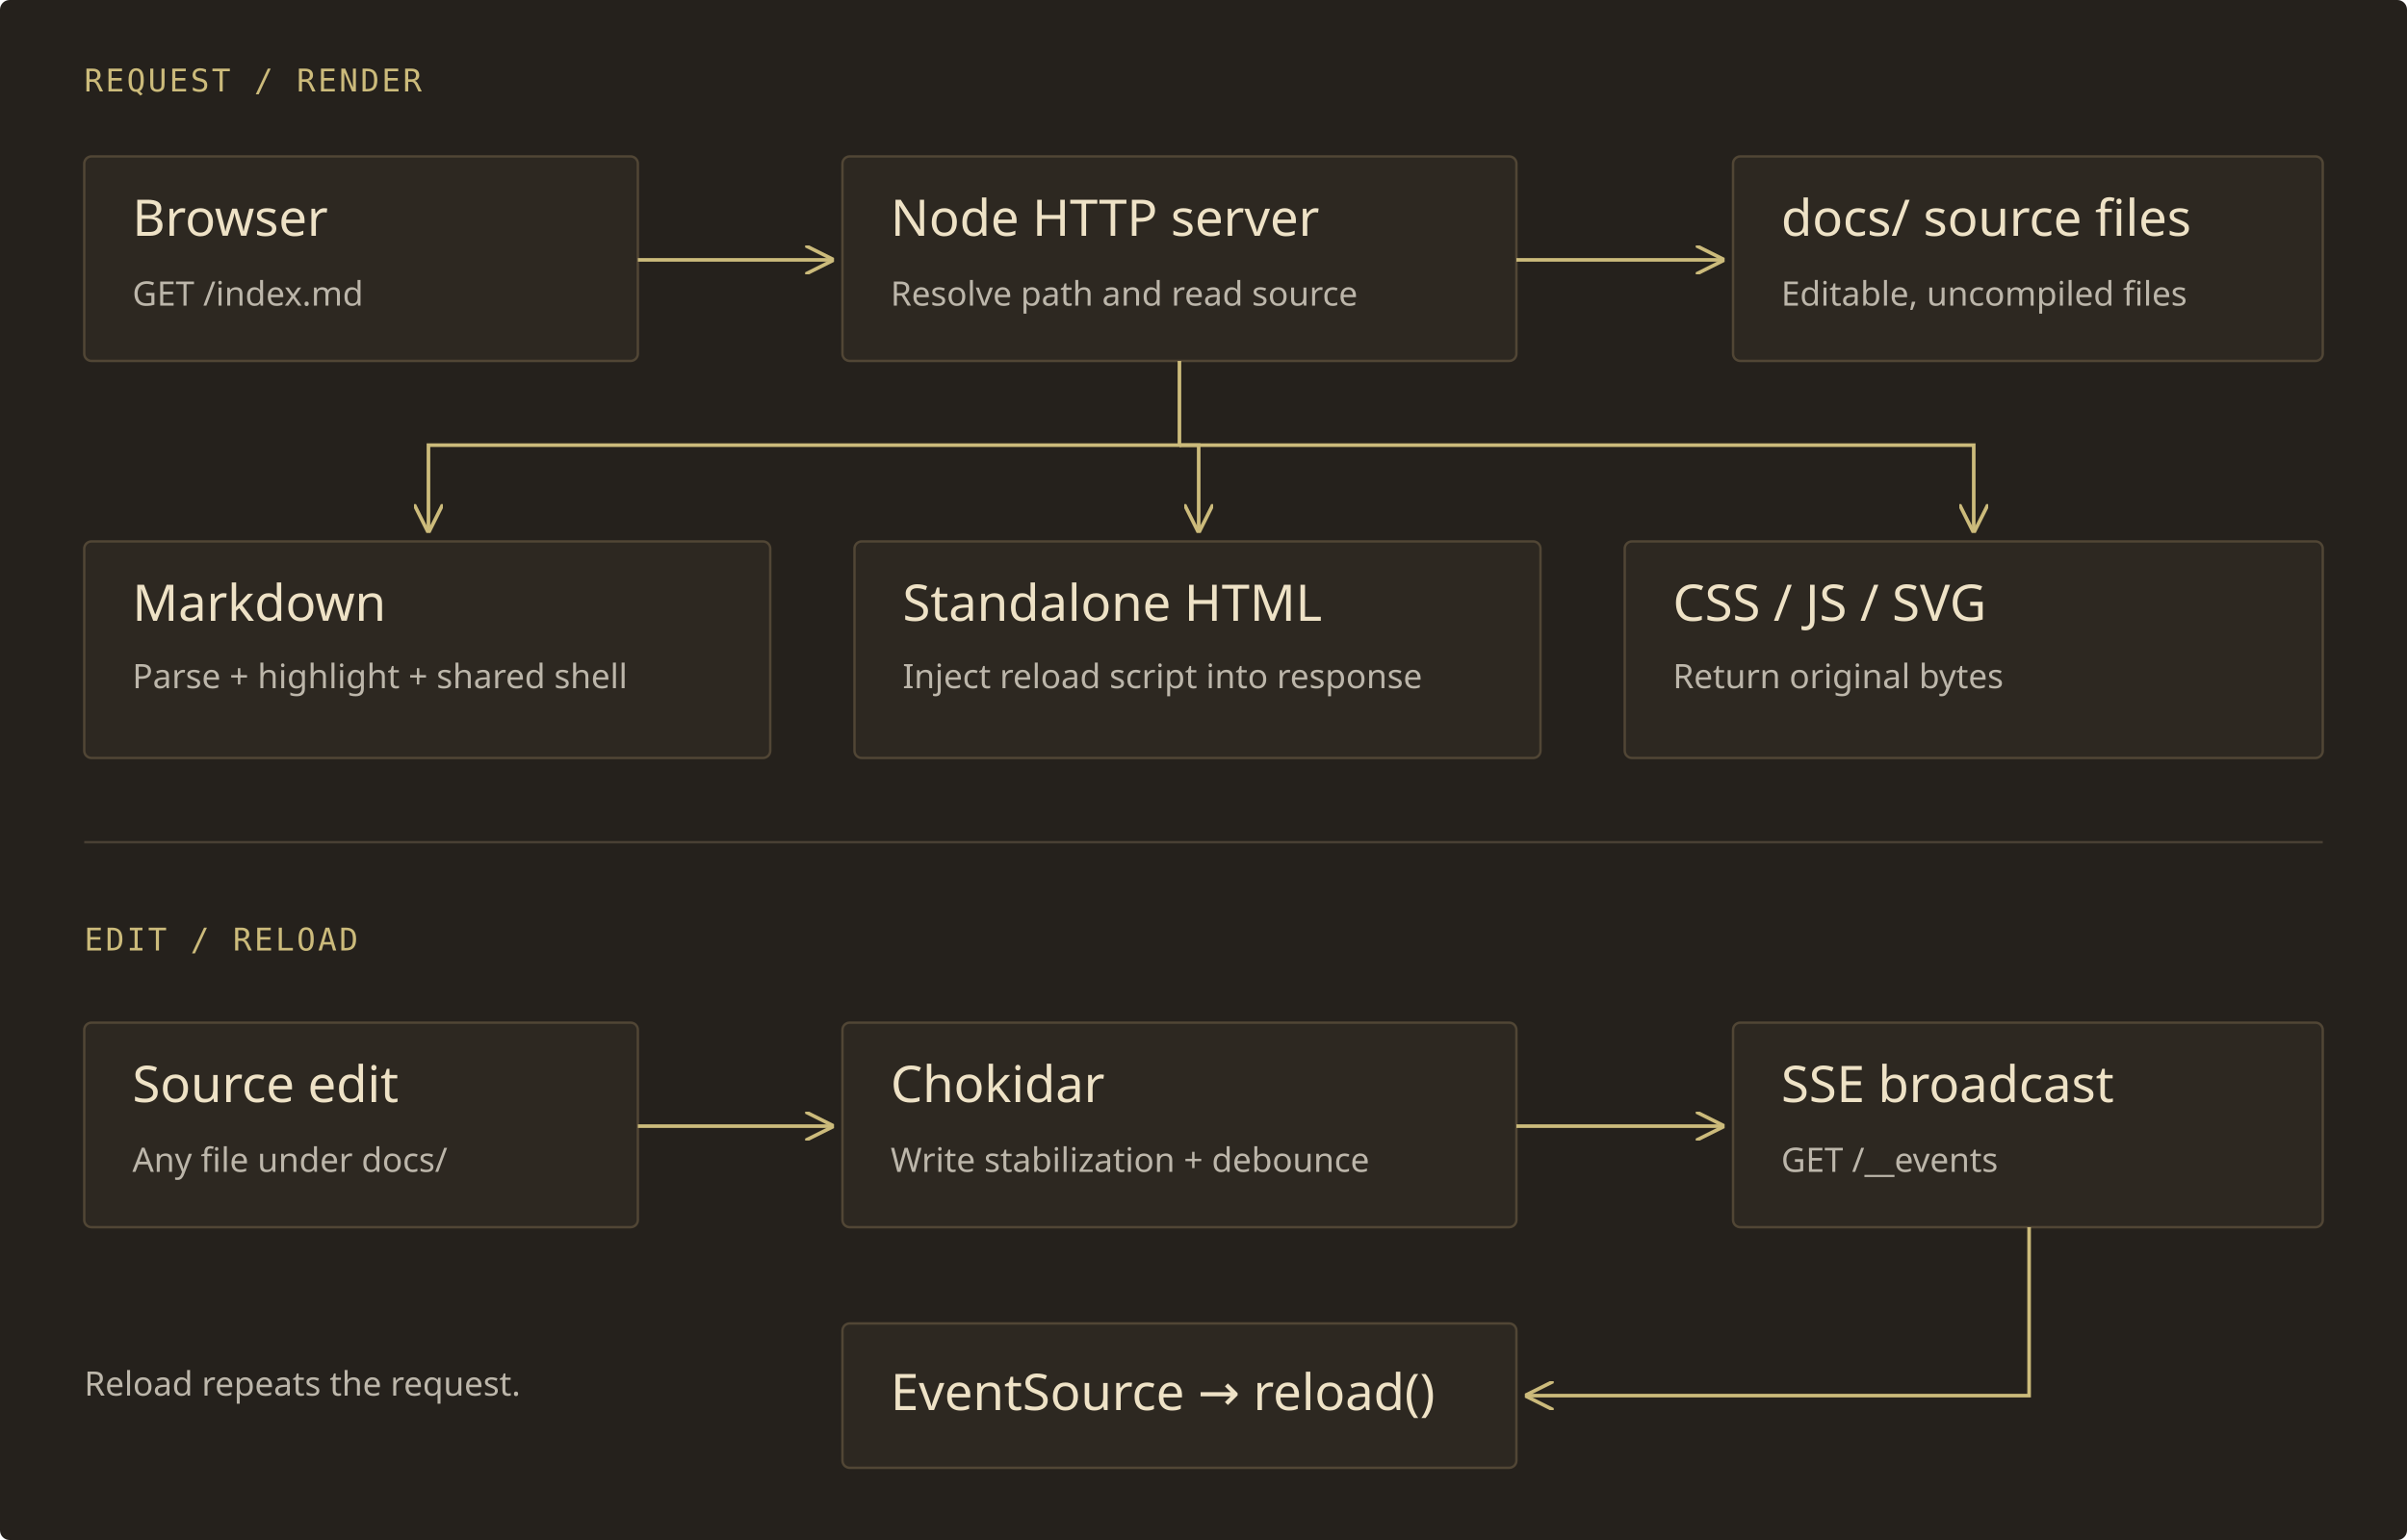
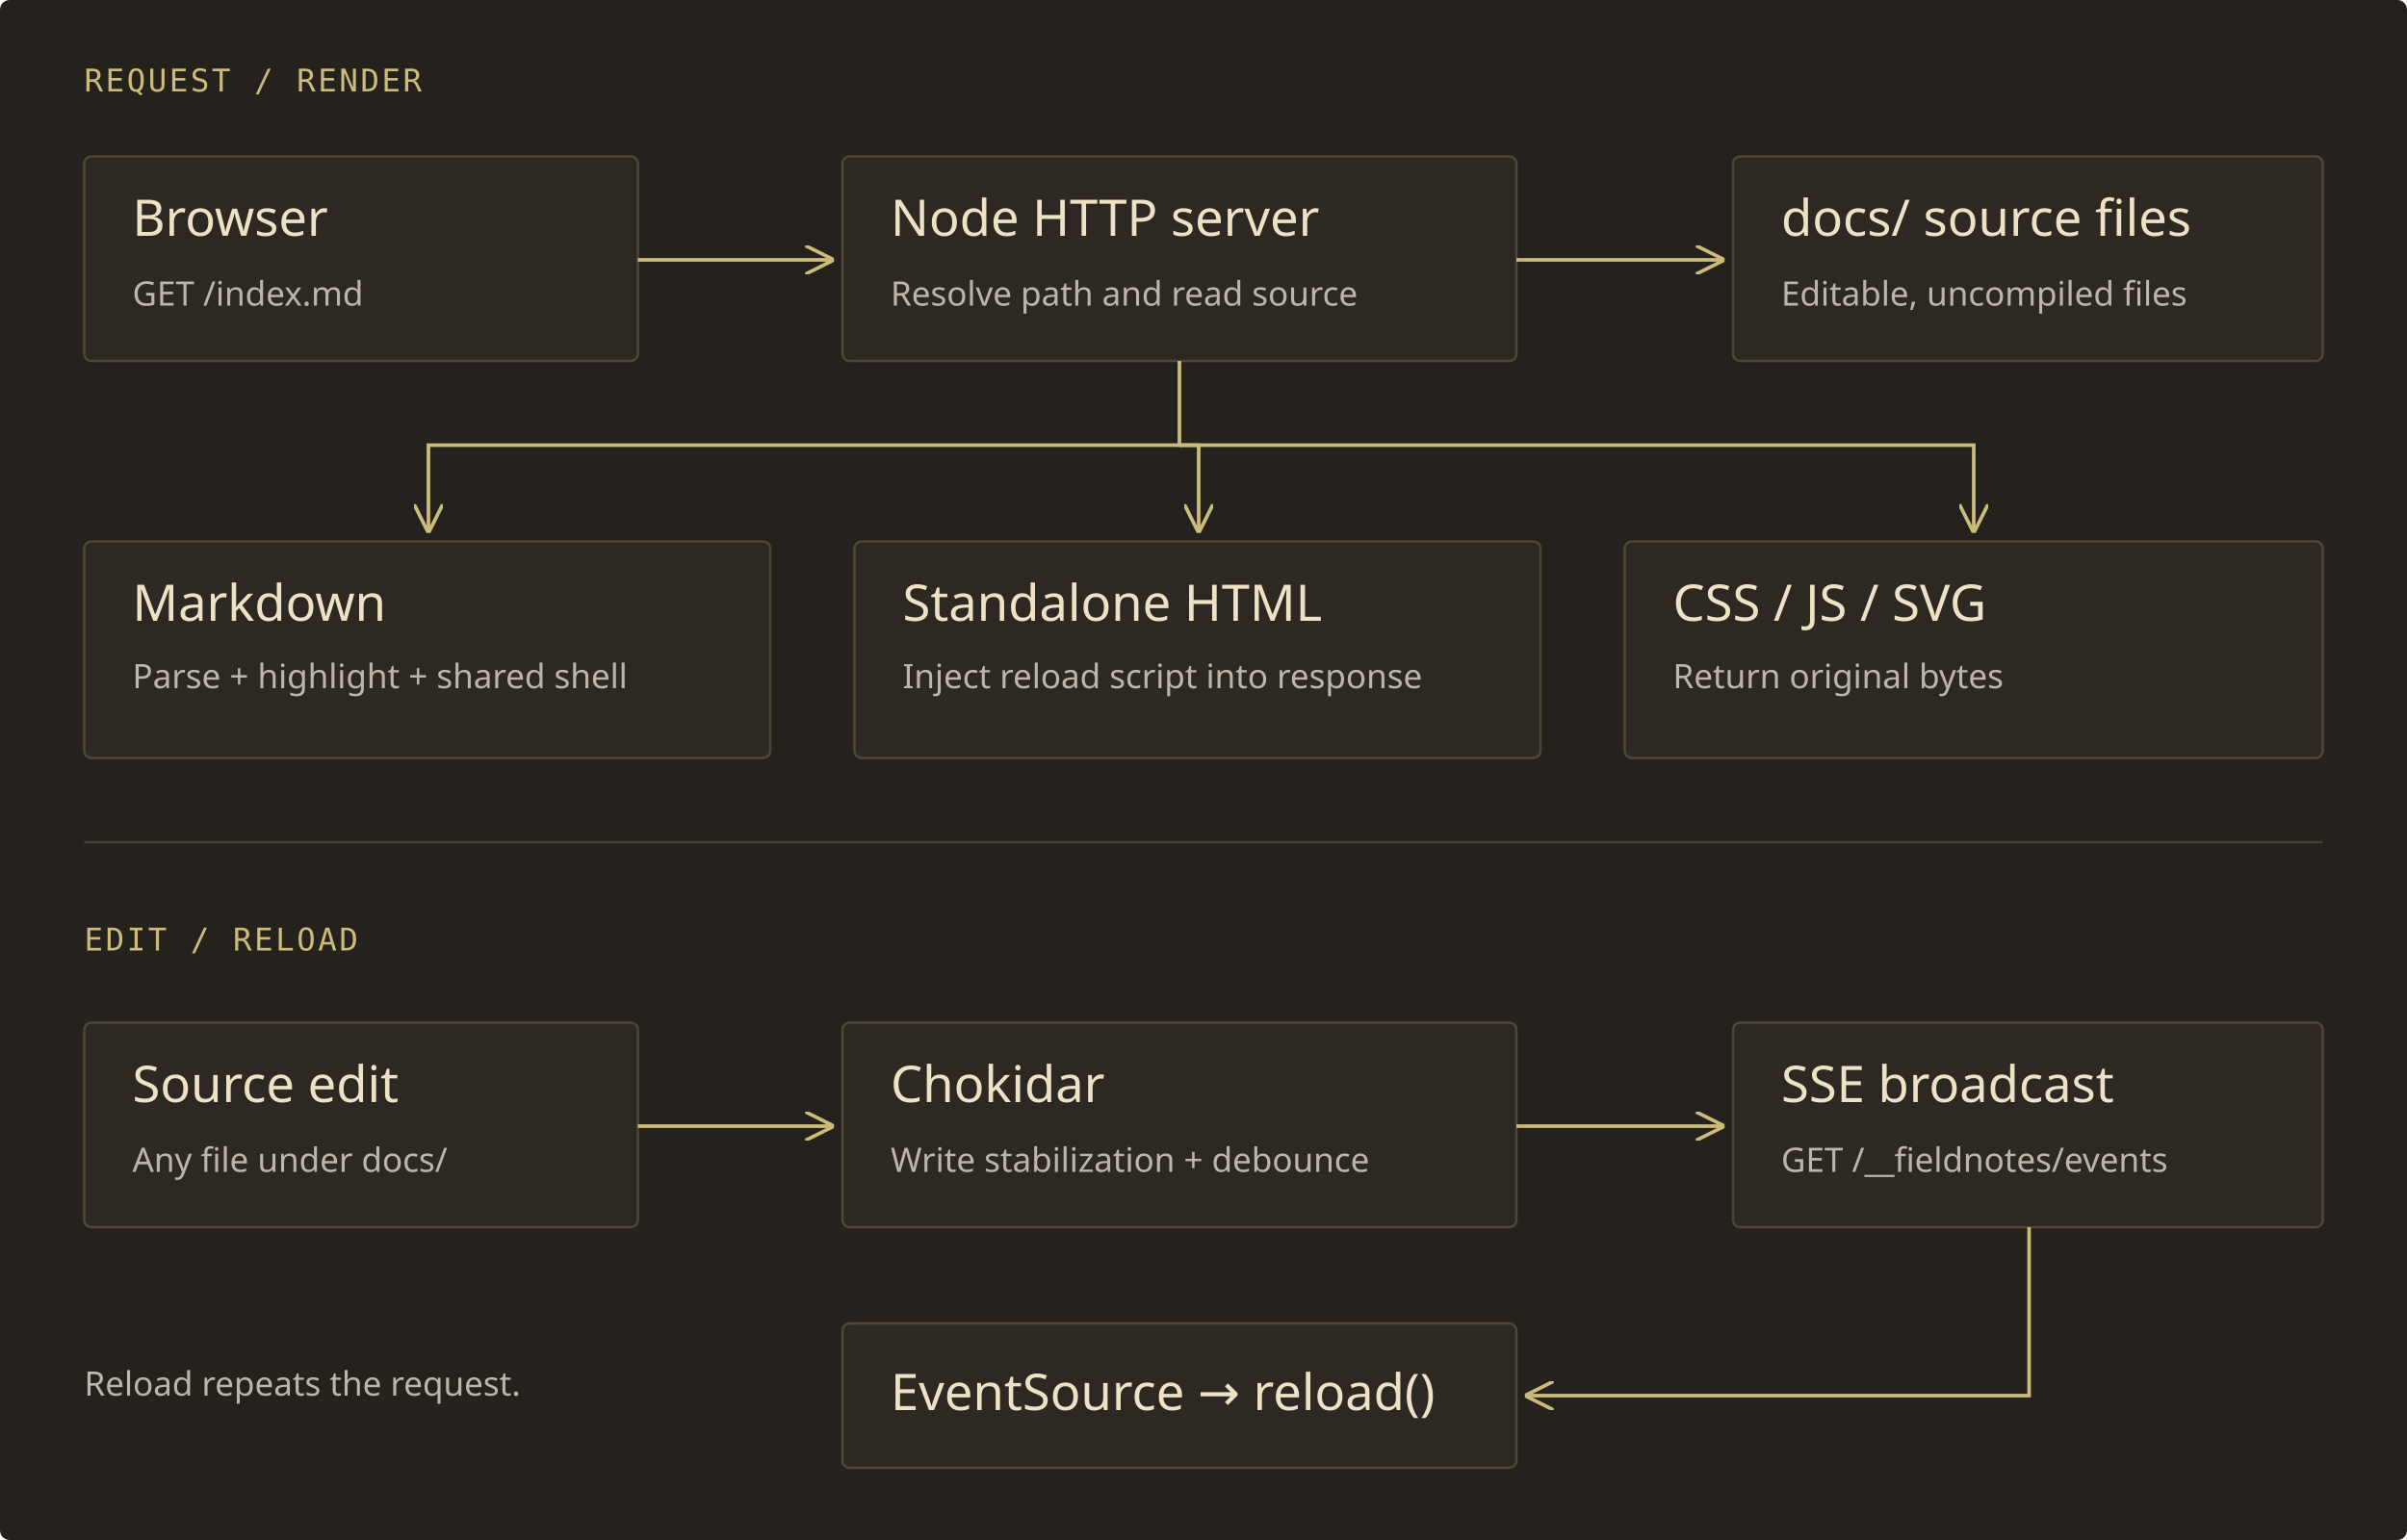
<svg xmlns="http://www.w3.org/2000/svg" width="1000" height="640" viewBox="0 0 1000 640" role="img" aria-labelledby="title desc">
  <defs>
    <marker id="arrow" markerWidth="8" markerHeight="8" refX="7" refY="4" orient="auto">
      <path d="M0 0 8 4 0 8" fill="none" stroke="#ccbb7b" />
    </marker>
  </defs>
  <rect width="1000" height="640" rx="4" fill="#25211c" />
  <g font-family="monospace" font-size="13" fill="#ccbb7b" letter-spacing="1">
    <text x="35" y="38">REQUEST / RENDER</text>
    <text x="35" y="395">EDIT / RELOAD</text>
  </g>
  <g fill="#2d2821" stroke="#514635">
    <rect x="35" y="65" width="230" height="85" rx="3" />
    <rect x="350" y="65" width="280" height="85" rx="3" />
    <rect x="720" y="65" width="245" height="85" rx="3" />
    <rect x="35" y="225" width="285" height="90" rx="3" />
    <rect x="355" y="225" width="285" height="90" rx="3" />
    <rect x="675" y="225" width="290" height="90" rx="3" />
    <rect x="35" y="425" width="230" height="85" rx="3" />
    <rect x="350" y="425" width="280" height="85" rx="3" />
    <rect x="720" y="425" width="245" height="85" rx="3" />
    <rect x="350" y="550" width="280" height="60" rx="3" />
  </g>
  <g font-family="sans-serif" font-size="21" fill="#eee2c6">
    <text x="55" y="98">Browser</text>
    <text x="370" y="98">Node HTTP server</text>
    <text x="740" y="98">docs/ source files</text>
    <text x="55" y="258">Markdown</text>
    <text x="375" y="258">Standalone HTML</text>
    <text x="695" y="258">CSS / JS / SVG</text>
    <text x="55" y="458">Source edit</text>
    <text x="370" y="458">Chokidar</text>
    <text x="740" y="458">SSE broadcast</text>
    <text x="370" y="586">EventSource → reload()</text>
  </g>
  <g font-family="sans-serif" font-size="14" fill="#bcb6aa">
    <text x="55" y="127">GET /index.md</text>
    <text x="370" y="127">Resolve path and read source</text>
    <text x="740" y="127">Editable, uncompiled files</text>
    <text x="55" y="286">Parse + highlight + shared shell</text>
    <text x="375" y="286">Inject reload script into response</text>
    <text x="695" y="286">Return original bytes</text>
    <text x="55" y="487">Any file under docs/</text>
    <text x="370" y="487">Write stabilization + debounce</text>
-     <text x="740" y="487">GET /__events</text>
+     <text x="740" y="487">GET /__fieldnotes/events</text>
    <text x="35" y="580">Reload repeats the request.</text>
  </g>
  <g fill="none" stroke="#ccbb7b" stroke-width="1.5" marker-end="url(#arrow)">
    <path d="M265 108H345" />
    <path d="M630 108H715" />
    <path d="M490 150V185H178V220" />
    <path d="M490 185H498V220" />
    <path d="M490 185H820V220" />
    <path d="M265 468H345" />
    <path d="M630 468H715" />
    <path d="M843 510V580H635" />
  </g>
  <path d="M35 350H965" stroke="#494034" />
</svg>
